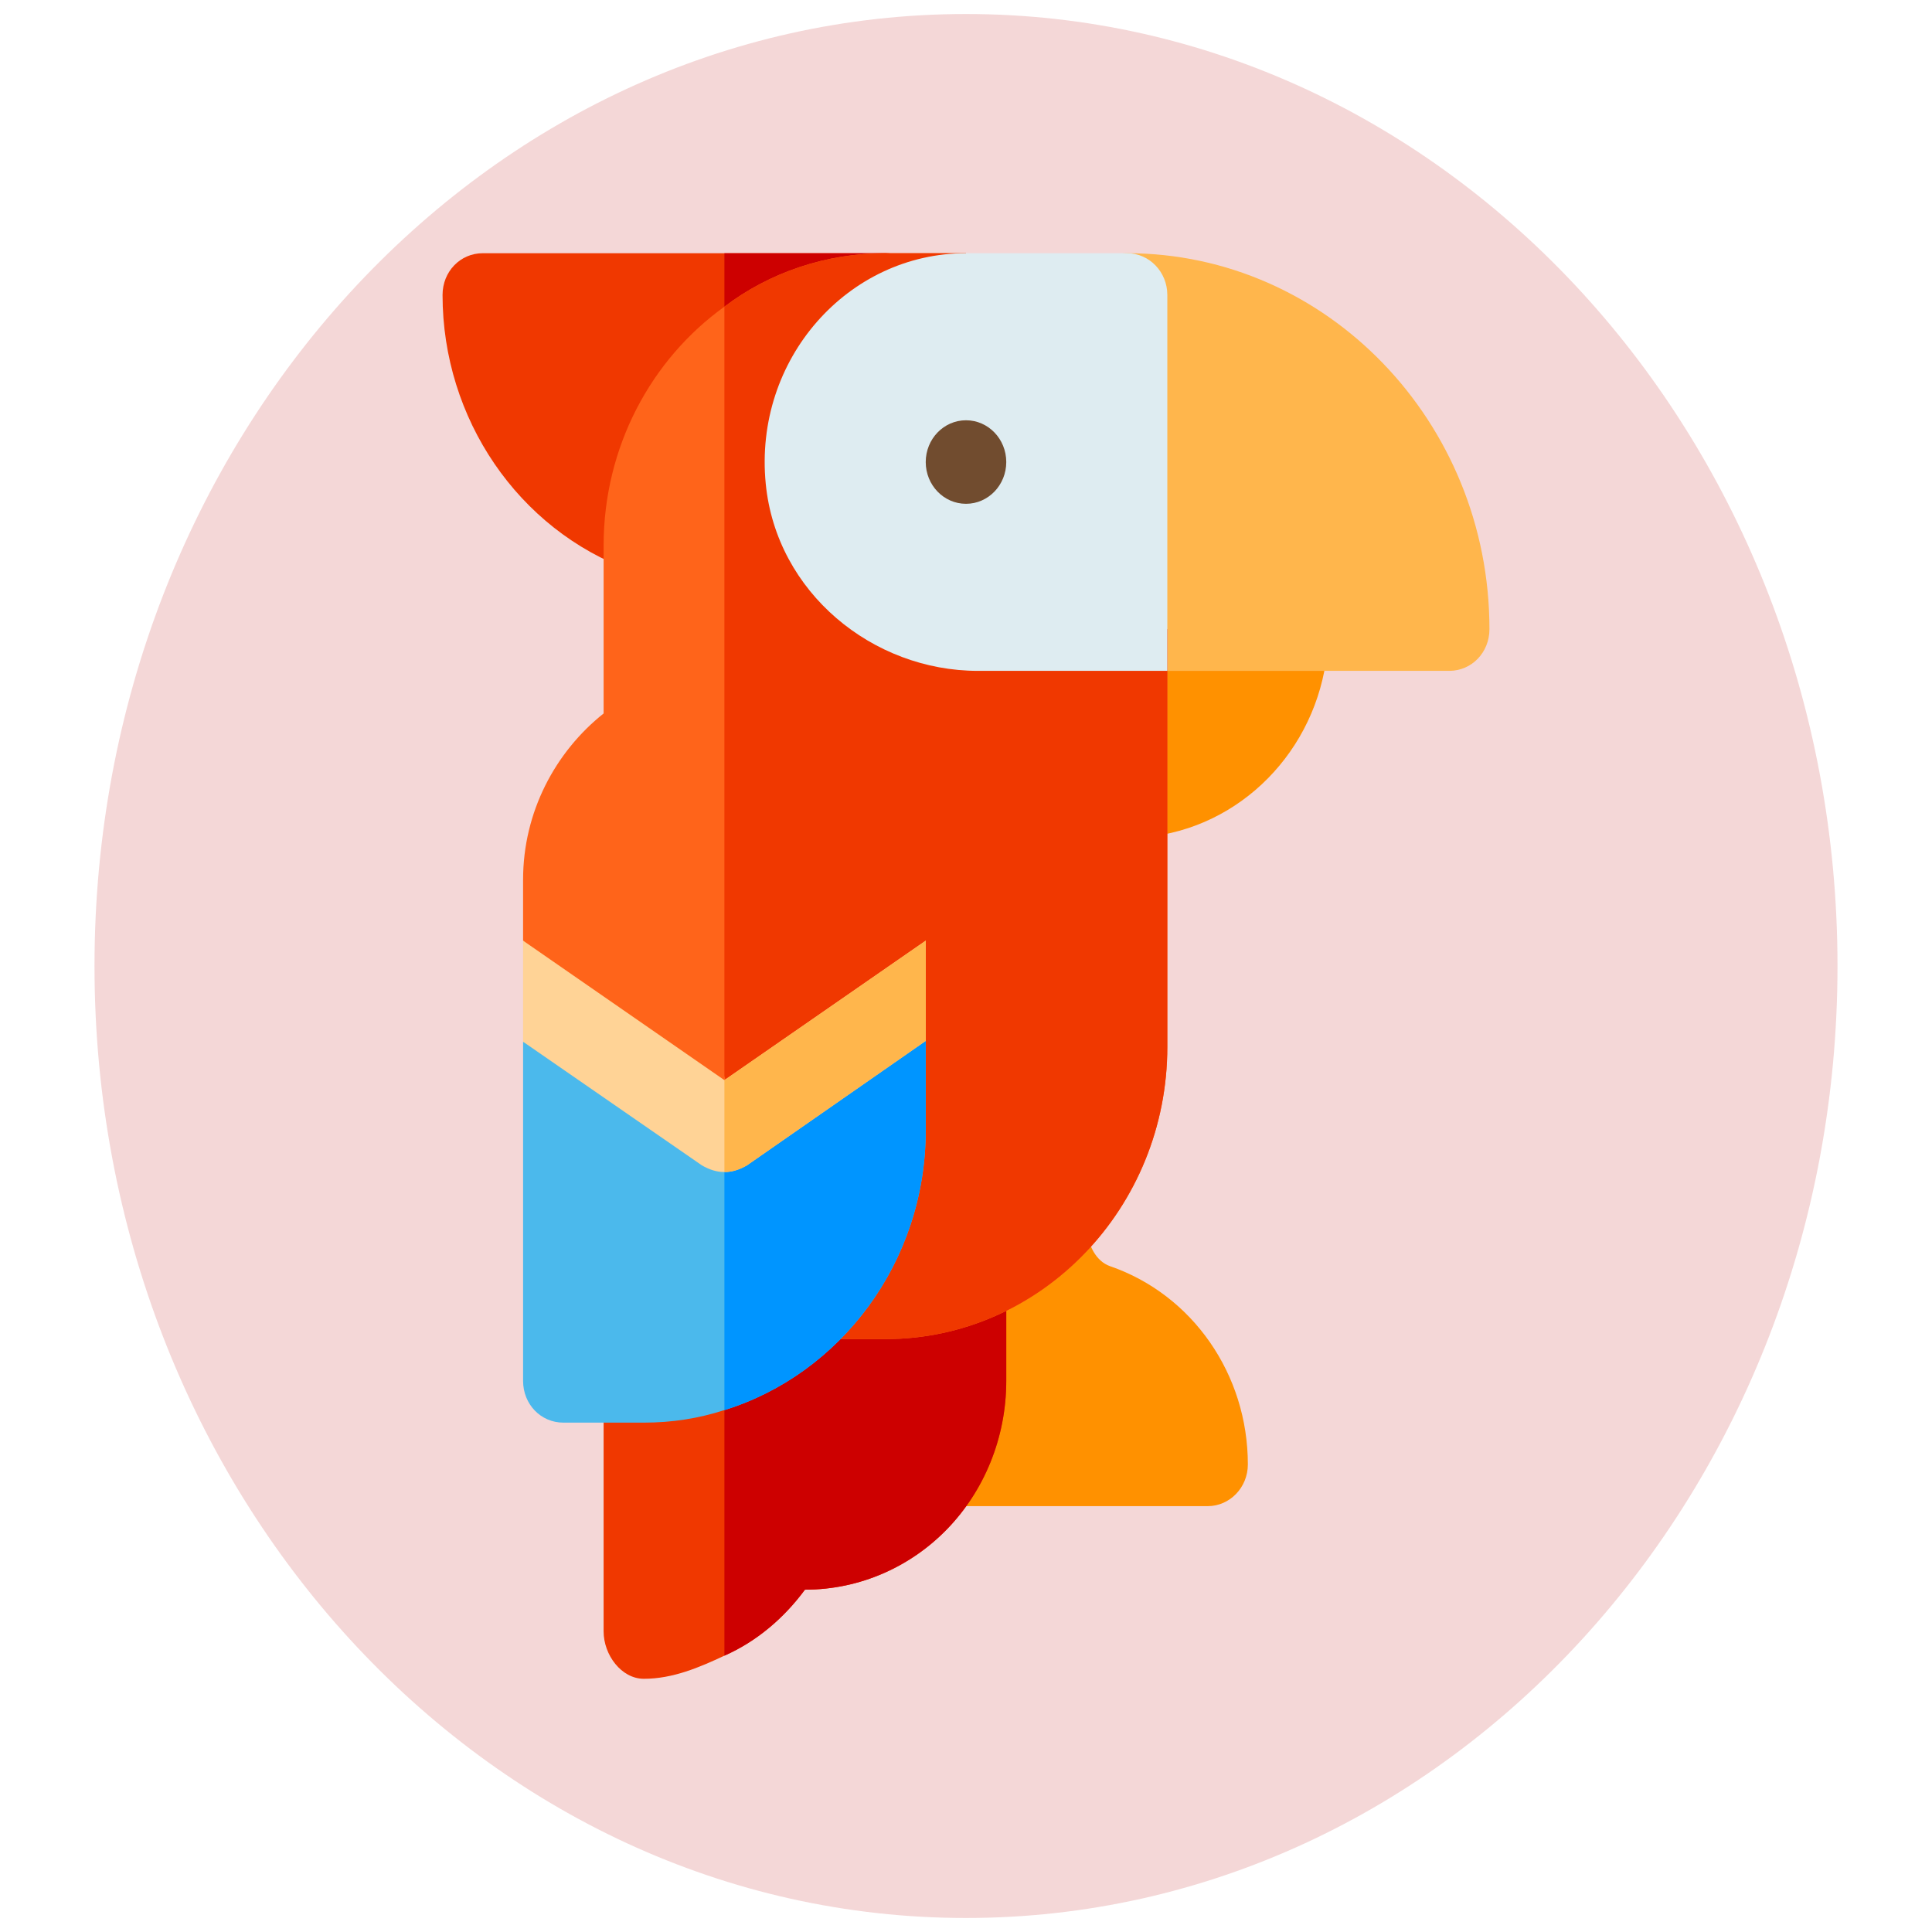
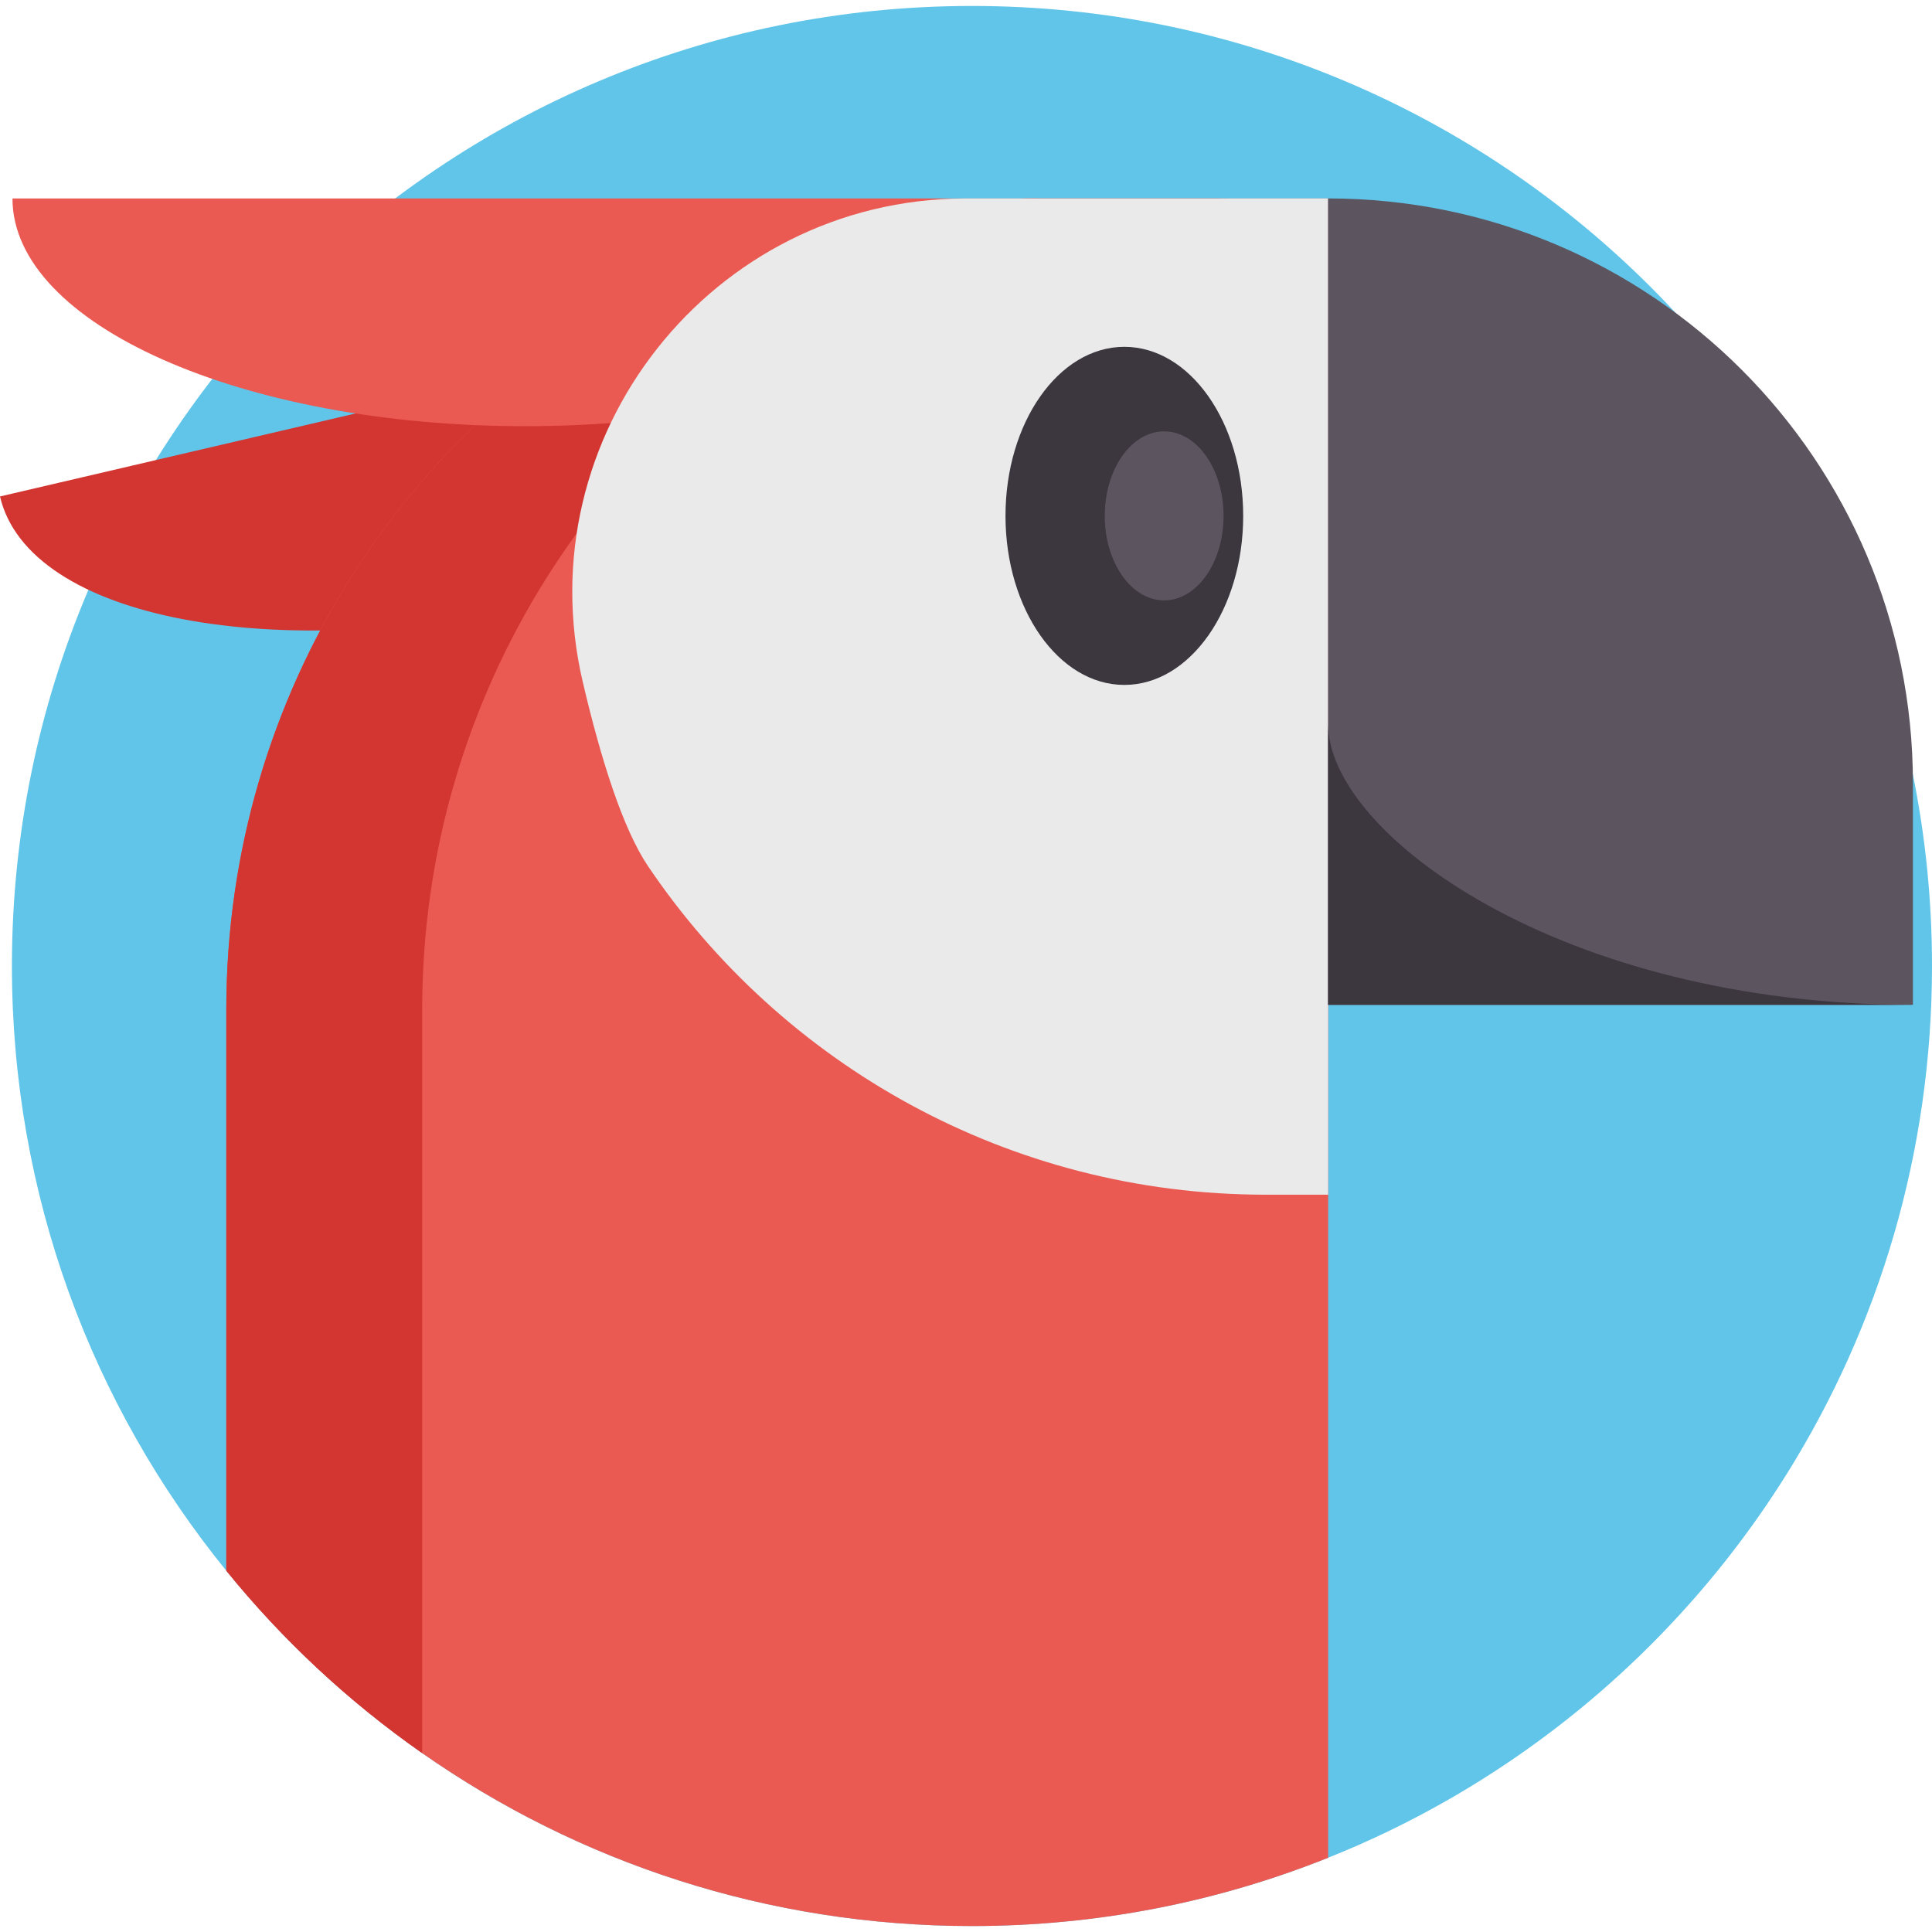
- <svg xmlns="http://www.w3.org/2000/svg" id="svg2205" width="512pt" height="512pt" version="1.1" viewBox="-61 0 512 512">
-   <ellipse id="path3369" cx="195" cy="256" rx="230.956" ry="252.286" style="display:inline;fill:#f4d7d7;stroke-width:.122;stroke-linecap:round;stroke-linejoin:round;paint-order:markers fill stroke" />
-   <g id="g3386" transform="matrix(0.753184,0,0,0.7773099,48.12913,57.00868)">
-     <path style="stroke-width:.947" id="path2175" fill="#ff9100" d="m 245.719,358.354 c -5.117,-1.713 -7.788,-7.427 -8.161,-12.322 -0.609,-7.828 -7.194,-13.738 -15.219,-13.097 -7.803,0.612 -13.64,7.453 -13.035,15.292 l -36.053,77.691 c 0,7.869 6.338,14.239 14.167,14.239 h 92.586 c 7.829,0 14.167,-6.37 14.167,-14.239 0,-30.703 -19.465,-57.861 -48.453,-67.565 z m 0,0" />
-     <path style="stroke-width:.947" id="path2177" fill="#f03800" d="m 209.167,364.12 v 33.321 c 0,19.649 -7.936,37.592 -20.683,50.404 -12.751,12.815 -30.604,20.791 -50.154,20.791 -7.368,9.682 -17.001,17.658 -28.335,22.497 -8.785,3.986 -18.134,7.88 -28.335,7.88 -7.936,0 -14.167,-8.165 -14.167,-16.138 v -85.434 c 0,-7.976 6.231,-14.239 14.167,-14.239 L 138.33,361.558 195,349.881 c 7.936,0 14.167,6.267 14.167,14.239 z m 0,0" />
-     <path style="stroke-width:.947" id="path2179" fill="#cd0000" d="m 209.167,364.12 v 33.321 c 0,19.649 -7.936,37.592 -20.683,50.404 -12.751,12.815 -30.604,20.791 -50.154,20.791 -7.368,9.682 -17.001,17.658 -28.335,22.497 V 372.381 L 138.33,361.558 195,349.881 c 7.936,0 14.167,6.267 14.167,14.239 z m 0,0" />
-     <path style="stroke-width:.947" id="path2181" fill="#ffb64c" d="m 251.67,12.988 c -7.936,0 -14.167,6.263 -14.167,14.239 V 155.378 h 127.507 c 7.936,0 14.167,-6.267 14.167,-14.239 0,-70.628 -57.238,-128.151 -127.507,-128.151 z m 0,0" />
-     <path style="stroke-width:.947" id="path2183" fill="#ff9100" d="m 321.09,155.378 c -6.519,32.464 -35.135,56.956 -69.42,56.956 -7.936,0 -14.167,-6.267 -14.167,-14.239 v -42.717 z m 0,0" />
-     <path style="stroke-width:.947" id="path2185" fill="#f03800" d="M 180.833,27.227 109.995,95.003 81.66,122.057 c -1.417,0 -3.118,-0.282 -4.534,-0.853 C 37.457,107.251 10.823,69.373 10.823,27.227 c 0,-7.976 6.231,-14.239 14.167,-14.239 H 166.665 c 7.936,0 14.167,6.263 14.167,14.239 z m 0,0" />
-     <path style="stroke-width:.947" id="path2187" fill="#cd0000" d="m 180.833,27.227 -70.837,67.776 v -82.015 h 56.67 c 7.936,0 14.167,6.263 14.167,14.239 z m 0,0" />
-     <path style="stroke-width:.947" id="path2189" fill="#ff641a" d="m 265.837,141.139 v 142.39 c 0,54.961 -44.487,99.673 -99.172,99.673 h -21.535 c -7.932,0 -14.167,-6.267 -14.167,-14.239 -0.284,-1.424 -1.701,-5.696 -3.398,-11.962 l -3.118,-11.106 c -2.553,-9.396 -5.383,-19.935 -7.936,-29.331 l -6.516,6.834 -70.837,-76.038 v -20.787 c 0,-23.068 11.334,-43.574 28.335,-56.67 v -57.241 c 0,-33.603 16.717,-63.508 42.502,-81.448 15.868,-11.677 35.703,-18.225 56.67,-18.225 H 195 v 14.239 c -15.868,0 -31.168,6.834 -41.934,18.796 -11.05,12.244 -16.152,27.907 -14.452,44.141 2.833,28.478 29.468,50.975 60.636,50.975 z m 0,0" />
-     <path style="stroke-width:.947" id="path2191" fill="#f03800" d="m 265.837,141.139 v 142.39 c 0,54.961 -44.487,99.673 -99.172,99.673 h -21.535 c -7.932,0 -14.167,-6.267 -14.167,-14.239 -0.284,-1.424 -1.701,-5.696 -3.398,-11.962 l -3.118,-11.106 c -2.553,-9.396 -5.383,-19.935 -7.936,-29.331 -3.398,-12.248 -6.231,-22.215 -6.516,-23.068 V 31.213 C 125.864,19.536 145.698,12.988 166.665,12.988 H 195 v 14.239 c -15.868,0 -31.168,6.834 -41.934,18.796 -11.05,12.244 -16.152,27.907 -14.452,44.141 2.833,28.478 29.468,50.975 60.636,50.975 z m 0,0" />
-     <path style="stroke-width:.947" id="path2193" fill="#4bb9ec" d="m 180.833,281.534 v 30.473 c 0,44.994 -30.036,83.153 -70.837,95.401 -9.069,2.848 -18.418,4.272 -28.335,4.272 h -28.335 c -7.936,0 -14.167,-6.267 -14.167,-14.239 V 281.819 l 70.837,28.192 z m 0,0" />
-     <path style="stroke-width:.947" id="path2195" fill="#0095ff" d="m 180.833,281.534 v 30.473 c 0,44.994 -30.036,83.153 -70.837,95.401 v -97.396 z m 0,0" />
-     <path style="stroke-width:.947" id="path2197" fill="#deecf1" d="m 265.837,155.378 h -66.646 c -37.049,0 -70.885,-26.709 -74.648,-63.753 C 120.215,49.049 153.501,12.988 195,12.988 h 56.67 c 7.825,0 14.167,6.374 14.167,14.239 z m 0,0" />
-     <path style="stroke-width:.947" id="path2199" fill="#714c2f" d="m 209.167,84.183 c 0,7.865 -6.342,14.239 -14.167,14.239 -7.825,0 -14.167,-6.374 -14.167,-14.239 0,-7.865 6.342,-14.239 14.167,-14.239 7.825,0 14.167,6.374 14.167,14.239 z m 0,0" />
-     <path style="stroke-width:.947" id="path2201" fill="#ffd396" d="m 180.833,247.36 v 34.174 l -62.901,42.431 c -2.553,1.424 -5.102,2.28 -7.936,2.28 -2.833,0 -5.383,-0.857 -7.936,-2.28 L 39.158,281.819 V 247.36 l 70.837,47.556 z m 0,0" />
-     <path style="stroke-width:.947" id="path2203" fill="#ffb64c" d="m 180.833,247.36 v 34.174 l -62.901,42.431 c -2.553,1.424 -5.102,2.28 -7.936,2.28 V 294.92 Z m 0,0" />
-   </g>
+ <svg xmlns="http://www.w3.org/2000/svg" version="1.1" id="Capa_1" x="0px" y="0px" viewBox="0 0 512 512" style="enable-background:new 0 0 512 512;" xml:space="preserve">
+   <path style="fill:#60C5E8;" d="M512,256c0,49.368-14.05,95.444-38.392,134.449c-0.675,1.08-1.36,2.15-2.046,3.219  c-9.045,14.03-19.44,27.135-30.998,39.077c-0.114,0.125-0.228,0.239-0.343,0.363c-11.496,11.859-24.134,22.597-37.748,32.036  c-0.779,0.54-1.558,1.08-2.347,1.61c-4.808,3.261-9.72,6.355-14.746,9.284c-0.717,0.415-1.433,0.831-2.16,1.236  c-10.011,5.701-20.447,10.738-31.247,15.047c-29.191,11.683-61.04,18.1-94.395,18.1c-54.197,0-104.427-16.948-145.695-45.827  c-19.481-13.624-36.969-29.918-51.912-48.34C24.436,372.514,3.158,316.739,3.158,256c0-140.513,113.908-254.421,254.421-254.421  S512,115.487,512,256z" />
+   <path style="fill:#D33531;" d="M0,131.569c7.579,32.461,72.942,44.95,145.994,27.896s126.127-57.196,118.549-89.657" />
+   <path style="fill:#EA5A52;" d="M351.974,52.588v439.733c-29.191,11.683-61.04,18.1-94.395,18.1  c-54.197,0-104.427-16.948-145.695-45.827c-19.481-13.624-36.969-29.918-51.912-48.34V267.579  c0-84.187,48.382-157.066,118.861-192.353c28.931-14.486,61.58-22.638,96.13-22.638L351.974,52.588L351.974,52.588z" />
+   <path style="fill:#D33531;" d="M326.875,52.588c-34.549,0-67.198,8.152-96.13,22.638c-70.48,35.287-118.861,108.165-118.861,192.353  v197.015c-19.481-13.624-36.969-29.918-51.912-48.34V267.579c0-84.187,48.382-157.066,118.861-192.353  c28.931-14.486,61.58-22.638,96.13-22.638L326.875,52.588L326.875,52.588z" />
+   <path style="fill:#EA5A52;" d="M3.304,52.591c0,33.334,60.813,60.357,135.829,60.357s135.829-27.023,135.829-60.357" />
+   <path style="fill:#EAEAEA;" d="M351.972,52.591v264.017h-16.554c-68.124,0-128.186-34.515-163.652-87.013  c-6.681-9.889-12.489-28.259-17.314-48.811c-15.3-65.167,34.157-127.874,101.095-128.19c0.427-0.002,0.853-0.003,1.28-0.003  L351.972,52.591L351.972,52.591z" />
+   <path style="fill:#5C5560;" d="M506.943,207.567v58.725H351.964V52.588c42.795,0,81.539,17.353,109.588,45.391  C489.59,126.027,506.943,164.772,506.943,207.567z" />
+   <ellipse style="fill:#3C363F;" cx="297.963" cy="136.712" rx="31.496" ry="44.799" />
+   <ellipse style="fill:#5C5560;" cx="308.514" cy="136.712" rx="15.743" ry="22.398" />
+   <path style="fill:#3C363F;" d="M506.943,266.291H351.964v-74.395C351.964,220.973,413.607,266.291,506.943,266.291z" />
+   <g>
+ </g>
+   <g>
+ </g>
+   <g>
+ </g>
+   <g>
+ </g>
+   <g>
+ </g>
+   <g>
+ </g>
+   <g>
+ </g>
+   <g>
+ </g>
+   <g>
+ </g>
+   <g>
+ </g>
+   <g>
+ </g>
+   <g>
+ </g>
+   <g>
+ </g>
+   <g>
+ </g>
+   <g>
+ </g>
</svg>
